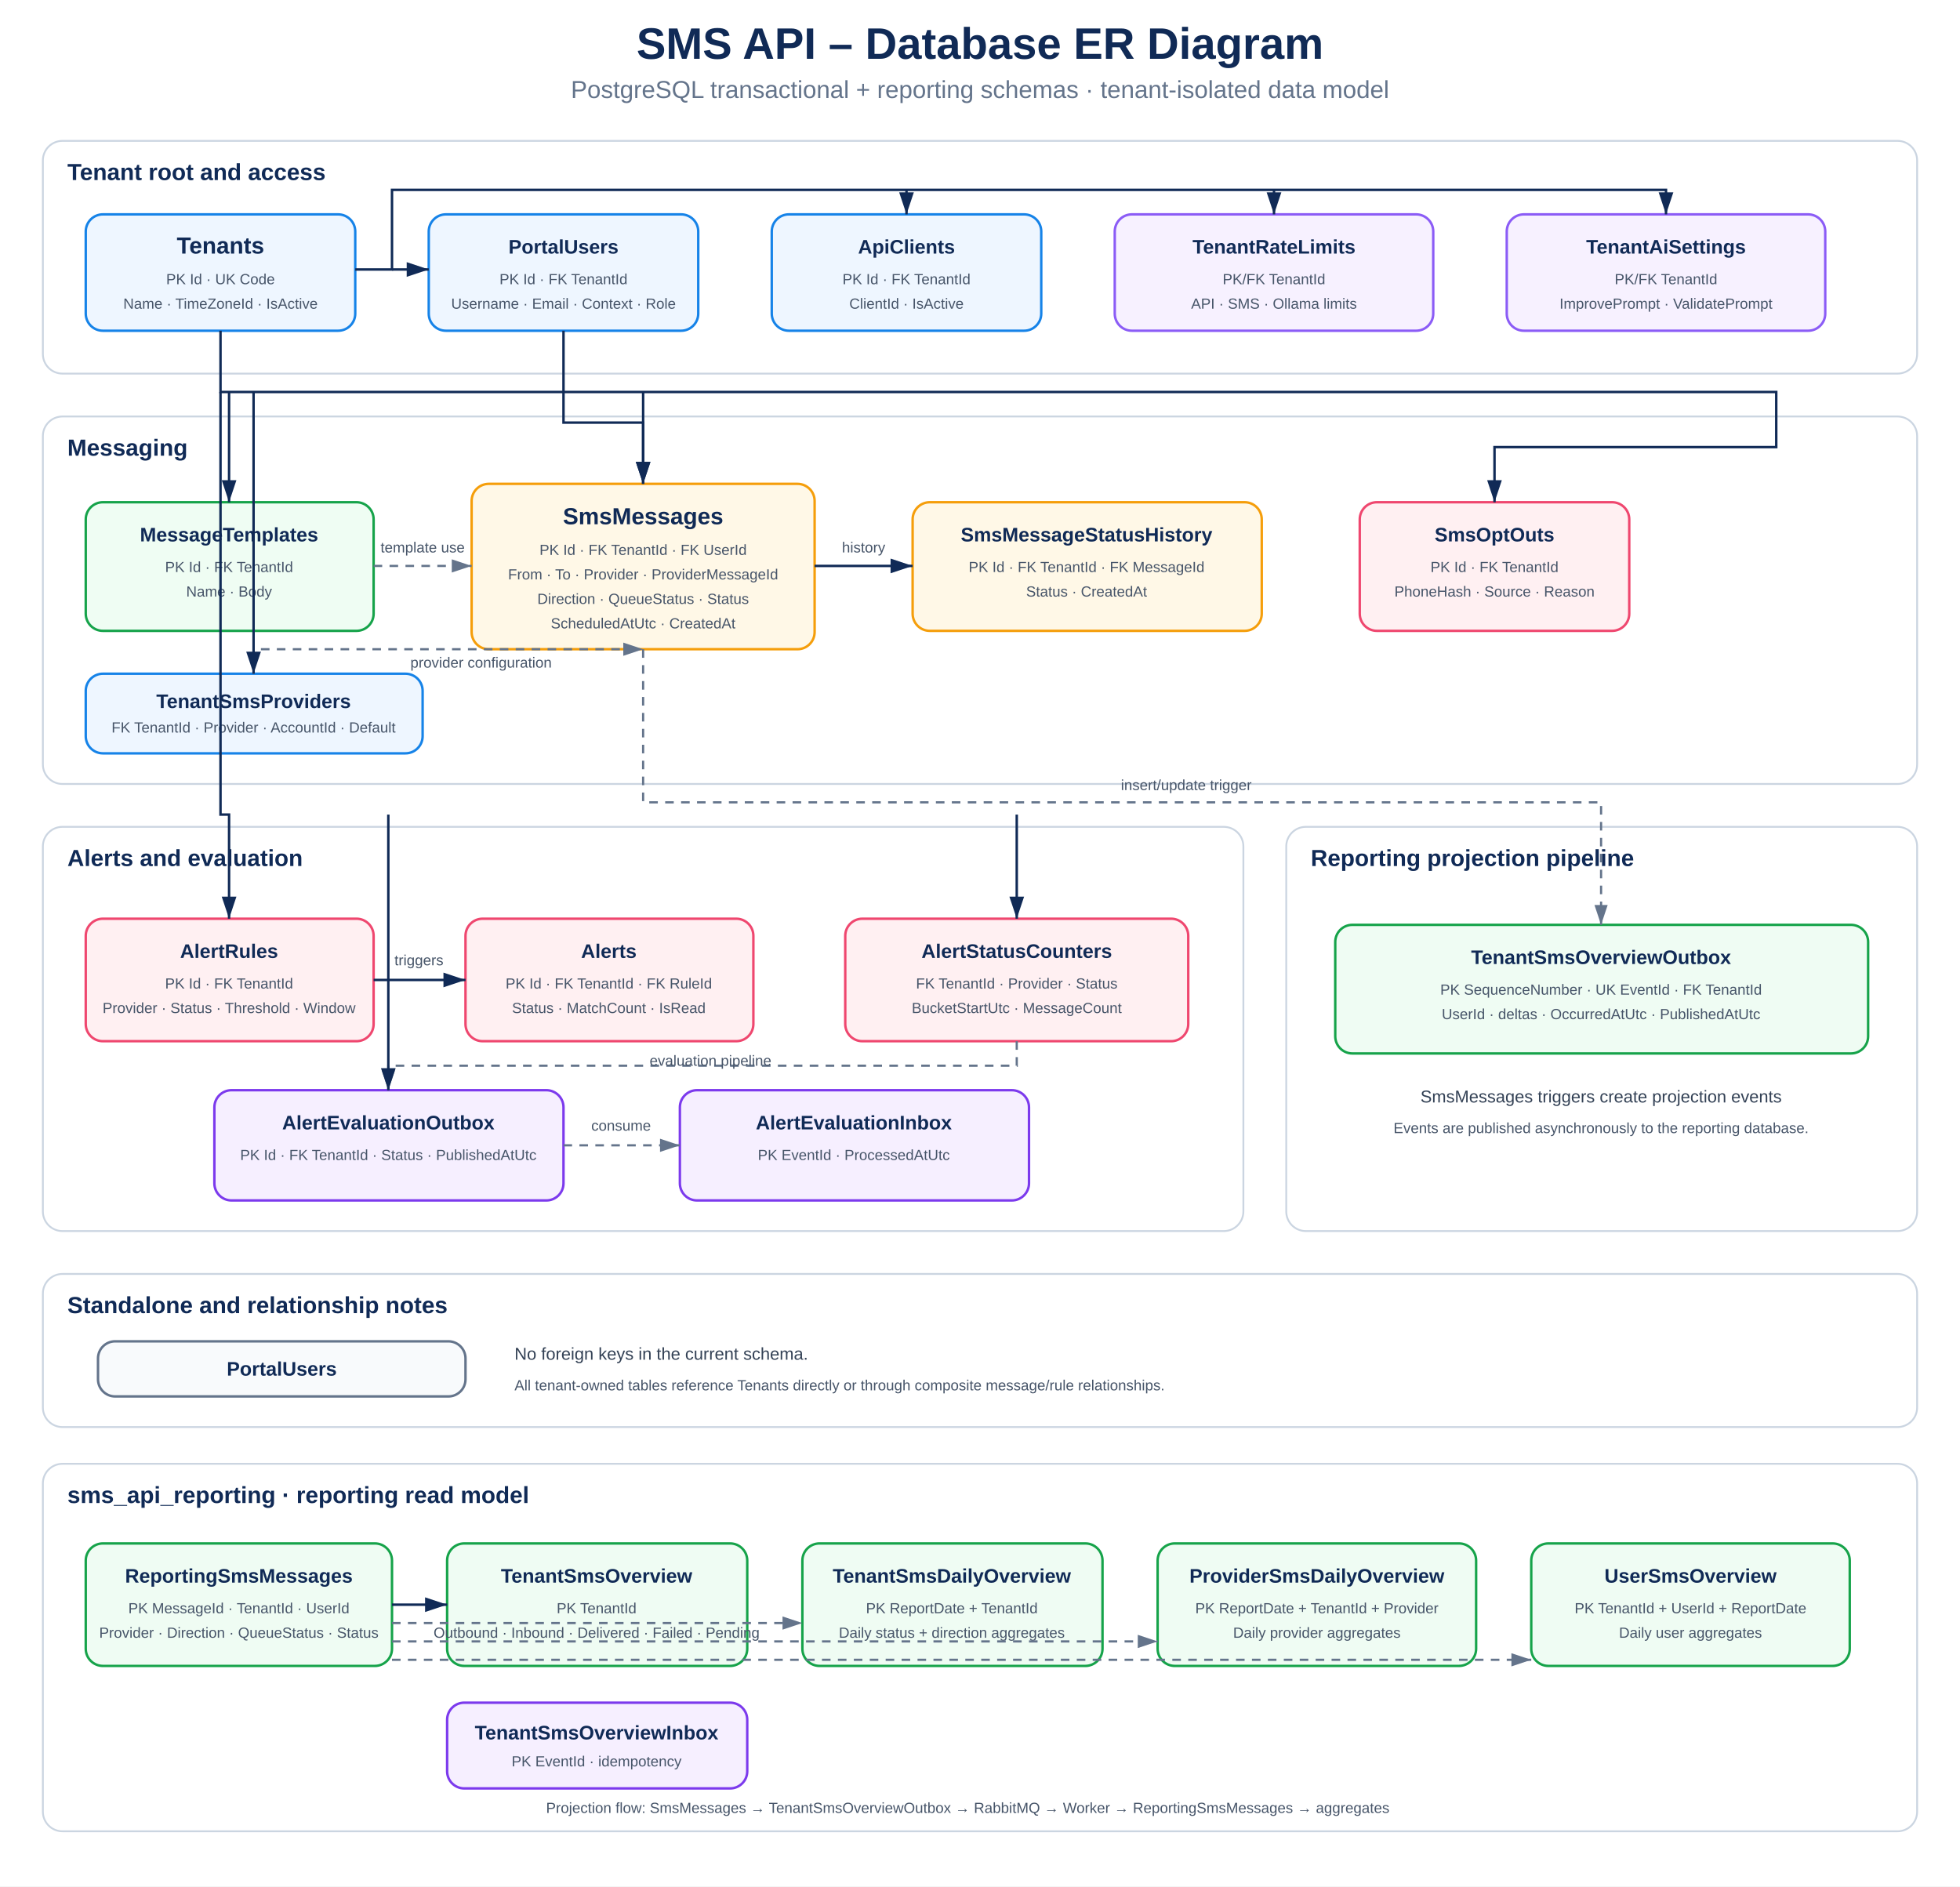
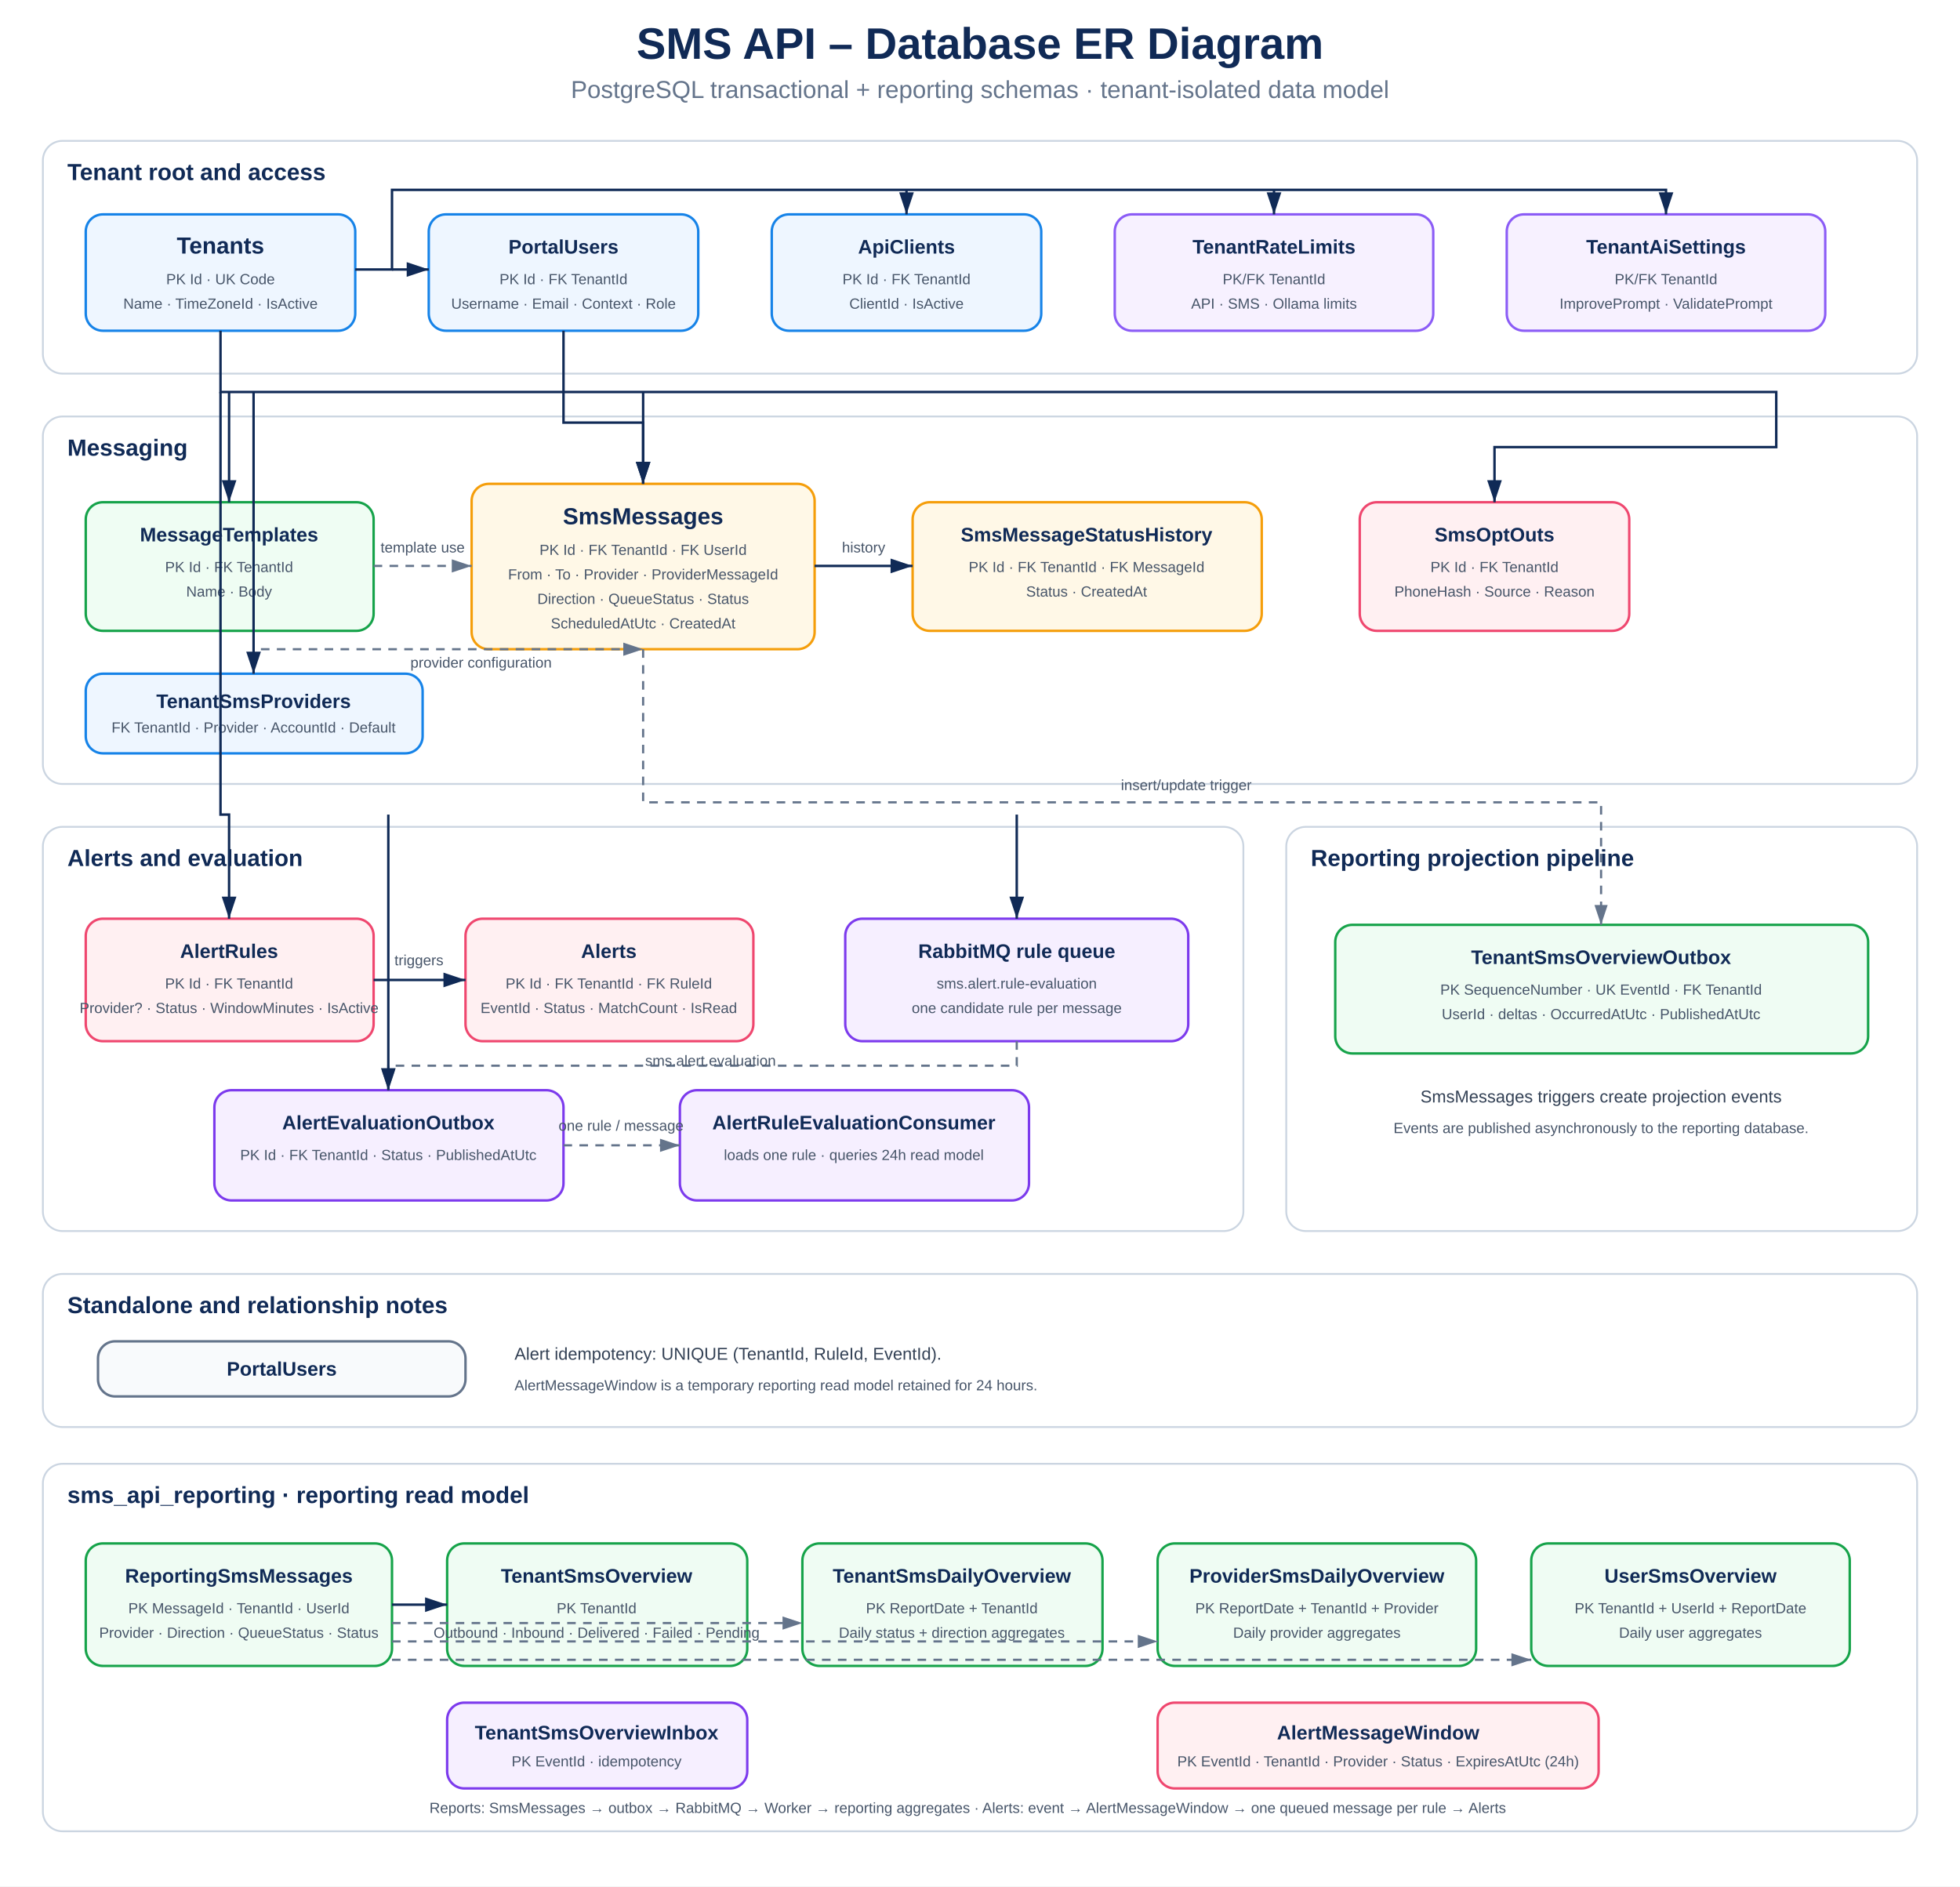
<svg xmlns="http://www.w3.org/2000/svg" width="1600" height="1540" viewBox="0 0 1600 1540">
  <defs>
    <style>
.title{font:700 36px Arial,sans-serif;fill:#102a56}.sub{font:20px Arial,sans-serif;fill:#64748b}.h{font:700 19px Arial,sans-serif;fill:#102a56}.t{font:700 16px Arial,sans-serif;fill:#102a56}.s{font:14px Arial,sans-serif;fill:#334155}.mini{font:12px Arial,sans-serif;fill:#475569}.box{rx:14;ry:14;stroke-width:2}.group{rx:16;ry:16;fill:#fff;stroke:#cbd5e1;stroke-width:1.5}.line{stroke:#102a56;stroke-width:2;fill:none;marker-end:url(#a)}.dash{stroke:#64748b;stroke-width:1.8;fill:none;stroke-dasharray:7 6;marker-end:url(#g)}
</style>
    <marker id="a" markerWidth="10" markerHeight="10" refX="9" refY="3" orient="auto">
      <path d="M0 0L0 6L9 3z" fill="#102a56" />
    </marker>
    <marker id="g" markerWidth="10" markerHeight="10" refX="9" refY="3" orient="auto">
      <path d="M0 0L0 6L9 3z" fill="#64748b" />
    </marker>
  </defs>
  <rect width="1600" height="1540" fill="#fff" />
  <text x="800" y="48" text-anchor="middle" class="title">SMS API – Database ER Diagram</text>
  <text x="800" y="80" text-anchor="middle" class="sub">PostgreSQL transactional + reporting schemas · tenant-isolated data model</text>
  <rect x="35" y="115" width="1530" height="190" class="group" />
  <text x="55" y="147" class="h">Tenant root and access</text>
  <rect x="70" y="175" width="220" height="95" fill="#eef6ff" stroke="#1683e8" class="box" />
  <text x="180" y="207" text-anchor="middle" class="h">Tenants</text>
  <text x="180" y="232" text-anchor="middle" class="mini">PK Id · UK Code</text>
  <text x="180" y="252" text-anchor="middle" class="mini">Name · TimeZoneId · IsActive</text>
  <rect x="350" y="175" width="220" height="95" fill="#eef6ff" stroke="#1683e8" class="box" />
  <text x="460" y="207" text-anchor="middle" class="t">PortalUsers</text>
  <text x="460" y="232" text-anchor="middle" class="mini">PK Id · FK TenantId</text>
  <text x="460" y="252" text-anchor="middle" class="mini">Username · Email · Context · Role</text>
  <rect x="630" y="175" width="220" height="95" fill="#eef6ff" stroke="#1683e8" class="box" />
  <text x="740" y="207" text-anchor="middle" class="t">ApiClients</text>
  <text x="740" y="232" text-anchor="middle" class="mini">PK Id · FK TenantId</text>
  <text x="740" y="252" text-anchor="middle" class="mini">ClientId · IsActive</text>
  <rect x="910" y="175" width="260" height="95" fill="#f7f1ff" stroke="#8b5cf6" class="box" />
  <text x="1040" y="207" text-anchor="middle" class="t">TenantRateLimits</text>
  <text x="1040" y="232" text-anchor="middle" class="mini">PK/FK TenantId</text>
  <text x="1040" y="252" text-anchor="middle" class="mini">API · SMS · Ollama limits</text>
  <rect x="1230" y="175" width="260" height="95" fill="#f7f1ff" stroke="#8b5cf6" class="box" />
  <text x="1360" y="207" text-anchor="middle" class="t">TenantAiSettings</text>
  <text x="1360" y="232" text-anchor="middle" class="mini">PK/FK TenantId</text>
  <text x="1360" y="252" text-anchor="middle" class="mini">ImprovePrompt · ValidatePrompt</text>
  <path d="M290 220H320V155H1360V175" class="line" />
  <path d="M320 220H350" class="line" />
  <path d="M740 155V175" class="line" />
  <path d="M1040 155V175" class="line" />
  <rect x="35" y="340" width="1530" height="300" class="group" />
  <text x="55" y="372" class="h">Messaging</text>
  <rect x="70" y="410" width="235" height="105" fill="#effdf3" stroke="#16a34a" class="box" />
  <text x="187" y="442" text-anchor="middle" class="t">MessageTemplates</text>
  <text x="187" y="467" text-anchor="middle" class="mini">PK Id · FK TenantId</text>
  <text x="187" y="487" text-anchor="middle" class="mini">Name · Body</text>
  <rect x="385" y="395" width="280" height="135" fill="#fff8e7" stroke="#f59e0b" class="box" />
  <text x="525" y="428" text-anchor="middle" class="h">SmsMessages</text>
  <text x="525" y="453" text-anchor="middle" class="mini">PK Id · FK TenantId · FK UserId</text>
  <text x="525" y="473" text-anchor="middle" class="mini">From · To · Provider · ProviderMessageId</text>
  <text x="525" y="493" text-anchor="middle" class="mini">Direction · QueueStatus · Status</text>
  <text x="525" y="513" text-anchor="middle" class="mini">ScheduledAtUtc · CreatedAt</text>
  <rect x="745" y="410" width="285" height="105" fill="#fff8e7" stroke="#f59e0b" class="box" />
  <text x="887" y="442" text-anchor="middle" class="t">SmsMessageStatusHistory</text>
  <text x="887" y="467" text-anchor="middle" class="mini">PK Id · FK TenantId · FK MessageId</text>
  <text x="887" y="487" text-anchor="middle" class="mini">Status · CreatedAt</text>
  <rect x="1110" y="410" width="220" height="105" fill="#fff0f2" stroke="#ef476f" class="box" />
  <text x="1220" y="442" text-anchor="middle" class="t">SmsOptOuts</text>
  <text x="1220" y="467" text-anchor="middle" class="mini">PK Id · FK TenantId</text>
  <text x="1220" y="487" text-anchor="middle" class="mini">PhoneHash · Source · Reason</text>
  <rect x="70" y="550" width="275" height="65" fill="#eef6ff" stroke="#1683e8" class="box" />
  <text x="207" y="578" text-anchor="middle" class="t">TenantSmsProviders</text>
  <text x="207" y="598" text-anchor="middle" class="mini">FK TenantId · Provider · AccountId · Default</text>
  <path d="M305 462H385" class="dash" />
  <text x="345" y="451" text-anchor="middle" class="mini">template use</text>
  <path d="M665 462H745" class="line" />
  <text x="705" y="451" text-anchor="middle" class="mini">history</text>
  <path d="M207 550V530H525" class="dash" />
  <text x="335" y="545" class="mini">provider configuration</text>
  <rect x="35" y="675" width="980" height="330" class="group" />
  <text x="55" y="707" class="h">Alerts and evaluation</text>
  <rect x="70" y="750" width="235" height="100" fill="#fff0f2" stroke="#ef476f" class="box" />
  <text x="187" y="782" text-anchor="middle" class="t">AlertRules</text>
  <text x="187" y="807" text-anchor="middle" class="mini">PK Id · FK TenantId</text>
-   <text x="187" y="827" text-anchor="middle" class="mini">Provider · Status · Threshold · Window</text>
+   <text x="187" y="827" text-anchor="middle" class="mini">Provider? · Status · WindowMinutes · IsActive</text>
  <rect x="380" y="750" width="235" height="100" fill="#fff0f2" stroke="#ef476f" class="box" />
  <text x="497" y="782" text-anchor="middle" class="t">Alerts</text>
  <text x="497" y="807" text-anchor="middle" class="mini">PK Id · FK TenantId · FK RuleId</text>
-   <text x="497" y="827" text-anchor="middle" class="mini">Status · MatchCount · IsRead</text>
-   <rect x="690" y="750" width="280" height="100" fill="#fff0f2" stroke="#ef476f" class="box" />
-   <text x="830" y="782" text-anchor="middle" class="t">AlertStatusCounters</text>
-   <text x="830" y="807" text-anchor="middle" class="mini">FK TenantId · Provider · Status</text>
-   <text x="830" y="827" text-anchor="middle" class="mini">BucketStartUtc · MessageCount</text>
+   <text x="497" y="827" text-anchor="middle" class="mini">EventId · Status · MatchCount · IsRead</text>
+   <rect x="690" y="750" width="280" height="100" fill="#f6efff" stroke="#7c3aed" class="box" />
+   <text x="830" y="782" text-anchor="middle" class="t">RabbitMQ rule queue</text>
+   <text x="830" y="807" text-anchor="middle" class="mini">sms.alert.rule-evaluation</text>
+   <text x="830" y="827" text-anchor="middle" class="mini">one candidate rule per message</text>
  <rect x="175" y="890" width="285" height="90" fill="#f6efff" stroke="#7c3aed" class="box" />
  <text x="317" y="922" text-anchor="middle" class="t">AlertEvaluationOutbox</text>
  <text x="317" y="947" text-anchor="middle" class="mini">PK Id · FK TenantId · Status · PublishedAtUtc</text>
  <rect x="555" y="890" width="285" height="90" fill="#f6efff" stroke="#7c3aed" class="box" />
-   <text x="697" y="922" text-anchor="middle" class="t">AlertEvaluationInbox</text>
-   <text x="697" y="947" text-anchor="middle" class="mini">PK EventId · ProcessedAtUtc</text>
+   <text x="697" y="922" text-anchor="middle" class="t">AlertRuleEvaluationConsumer</text>
+   <text x="697" y="947" text-anchor="middle" class="mini">loads one rule · queries 24h read model</text>
  <path d="M305 800H380" class="line" />
  <text x="342" y="788" text-anchor="middle" class="mini">triggers</text>
  <path d="M830 850V870H317V890" class="dash" />
-   <text x="580" y="870" text-anchor="middle" class="mini">evaluation pipeline</text>
+   <text x="580" y="870" text-anchor="middle" class="mini">sms.alert.evaluation</text>
  <path d="M460 935H555" class="dash" />
-   <text x="507" y="923" text-anchor="middle" class="mini">consume</text>
+   <text x="507" y="923" text-anchor="middle" class="mini">one rule / message</text>
  <rect x="1050" y="675" width="515" height="330" class="group" />
  <text x="1070" y="707" class="h">Reporting projection pipeline</text>
  <rect x="1090" y="755" width="435" height="105" fill="#effcf3" stroke="#16a34a" class="box" />
  <text x="1307" y="787" text-anchor="middle" class="t">TenantSmsOverviewOutbox</text>
  <text x="1307" y="812" text-anchor="middle" class="mini">PK SequenceNumber · UK EventId · FK TenantId</text>
  <text x="1307" y="832" text-anchor="middle" class="mini">UserId · deltas · OccurredAtUtc · PublishedAtUtc</text>
  <text x="1307" y="900" text-anchor="middle" class="s">SmsMessages triggers create projection events</text>
  <text x="1307" y="925" text-anchor="middle" class="mini">Events are published asynchronously to the reporting database.</text>
  <rect x="35" y="1040" width="1530" height="125" class="group" />
  <text x="55" y="1072" class="h">Standalone and relationship notes</text>
  <rect x="80" y="1095" width="300" height="45" fill="#f8fafc" stroke="#64748b" class="box" />
  <text x="230" y="1123" text-anchor="middle" class="t">PortalUsers</text>
-   <text x="420" y="1110" class="s">No foreign keys in the current schema.</text>
-   <text x="420" y="1135" class="mini">All tenant-owned tables reference Tenants directly or through composite message/rule relationships.</text>
+   <text x="420" y="1110" class="s">Alert idempotency: UNIQUE (TenantId, RuleId, EventId).</text>
+   <text x="420" y="1135" class="mini">AlertMessageWindow is a temporary reporting read model retained for 24 hours.</text>
  <path d="M180 270V320H1450V365H1220V410" class="line" />
  <path d="M187 320V410" class="line" />
  <path d="M525 320V395" class="line" />
  <path d="M207 320V550" class="line" />
  <path d="M460 270V345H525V395" class="line" />
  <path d="M180 320V665H187V750" class="line" />
  <path d="M830 665V750" class="line" />
  <path d="M317 665V890" class="line" />
  <path d="M525 530V655H1307V755" class="dash" />
  <text x="915" y="645" class="mini">insert/update trigger</text>
  <rect x="35" y="1195" width="1530" height="300" class="group" />
  <text x="55" y="1227" class="h">sms_api_reporting · reporting read model</text>
  <rect x="70" y="1260" width="250" height="100" fill="#effcf3" stroke="#16a34a" class="box" />
  <text x="195" y="1292" text-anchor="middle" class="t">ReportingSmsMessages</text>
  <text x="195" y="1317" text-anchor="middle" class="mini">PK MessageId · TenantId · UserId</text>
  <text x="195" y="1337" text-anchor="middle" class="mini">Provider · Direction · QueueStatus · Status</text>
  <rect x="365" y="1260" width="245" height="100" fill="#effcf3" stroke="#16a34a" class="box" />
  <text x="487" y="1292" text-anchor="middle" class="t">TenantSmsOverview</text>
  <text x="487" y="1317" text-anchor="middle" class="mini">PK TenantId</text>
  <text x="487" y="1337" text-anchor="middle" class="mini">Outbound · Inbound · Delivered · Failed · Pending</text>
  <rect x="655" y="1260" width="245" height="100" fill="#effcf3" stroke="#16a34a" class="box" />
  <text x="777" y="1292" text-anchor="middle" class="t">TenantSmsDailyOverview</text>
  <text x="777" y="1317" text-anchor="middle" class="mini">PK ReportDate + TenantId</text>
  <text x="777" y="1337" text-anchor="middle" class="mini">Daily status + direction aggregates</text>
  <rect x="945" y="1260" width="260" height="100" fill="#effcf3" stroke="#16a34a" class="box" />
  <text x="1075" y="1292" text-anchor="middle" class="t">ProviderSmsDailyOverview</text>
  <text x="1075" y="1317" text-anchor="middle" class="mini">PK ReportDate + TenantId + Provider</text>
  <text x="1075" y="1337" text-anchor="middle" class="mini">Daily provider aggregates</text>
  <rect x="1250" y="1260" width="260" height="100" fill="#effcf3" stroke="#16a34a" class="box" />
  <text x="1380" y="1292" text-anchor="middle" class="t">UserSmsOverview</text>
  <text x="1380" y="1317" text-anchor="middle" class="mini">PK TenantId + UserId + ReportDate</text>
  <text x="1380" y="1337" text-anchor="middle" class="mini">Daily user aggregates</text>
  <rect x="365" y="1390" width="245" height="70" fill="#f6efff" stroke="#7c3aed" class="box" />
  <text x="487" y="1420" text-anchor="middle" class="t">TenantSmsOverviewInbox</text>
  <text x="487" y="1442" text-anchor="middle" class="mini">PK EventId · idempotency</text>
+   <rect x="945" y="1390" width="360" height="70" fill="#fff0f2" stroke="#ef476f" class="box" />
+   <text x="1125" y="1420" text-anchor="middle" class="t">AlertMessageWindow</text>
+   <text x="1125" y="1442" text-anchor="middle" class="mini">PK EventId · TenantId · Provider · Status · ExpiresAtUtc (24h)</text>
  <path d="M320 1310H365" class="line" />
  <path d="M320 1325H655" class="dash" />
  <path d="M320 1340H945" class="dash" />
  <path d="M320 1355H1250" class="dash" />
-   <text x="790" y="1480" text-anchor="middle" class="mini">Projection flow: SmsMessages → TenantSmsOverviewOutbox → RabbitMQ → Worker → ReportingSmsMessages → aggregates</text>
+   <text x="790" y="1480" text-anchor="middle" class="mini">Reports: SmsMessages → outbox → RabbitMQ → Worker → reporting aggregates · Alerts: event → AlertMessageWindow → one queued message per rule → Alerts</text>
</svg>
